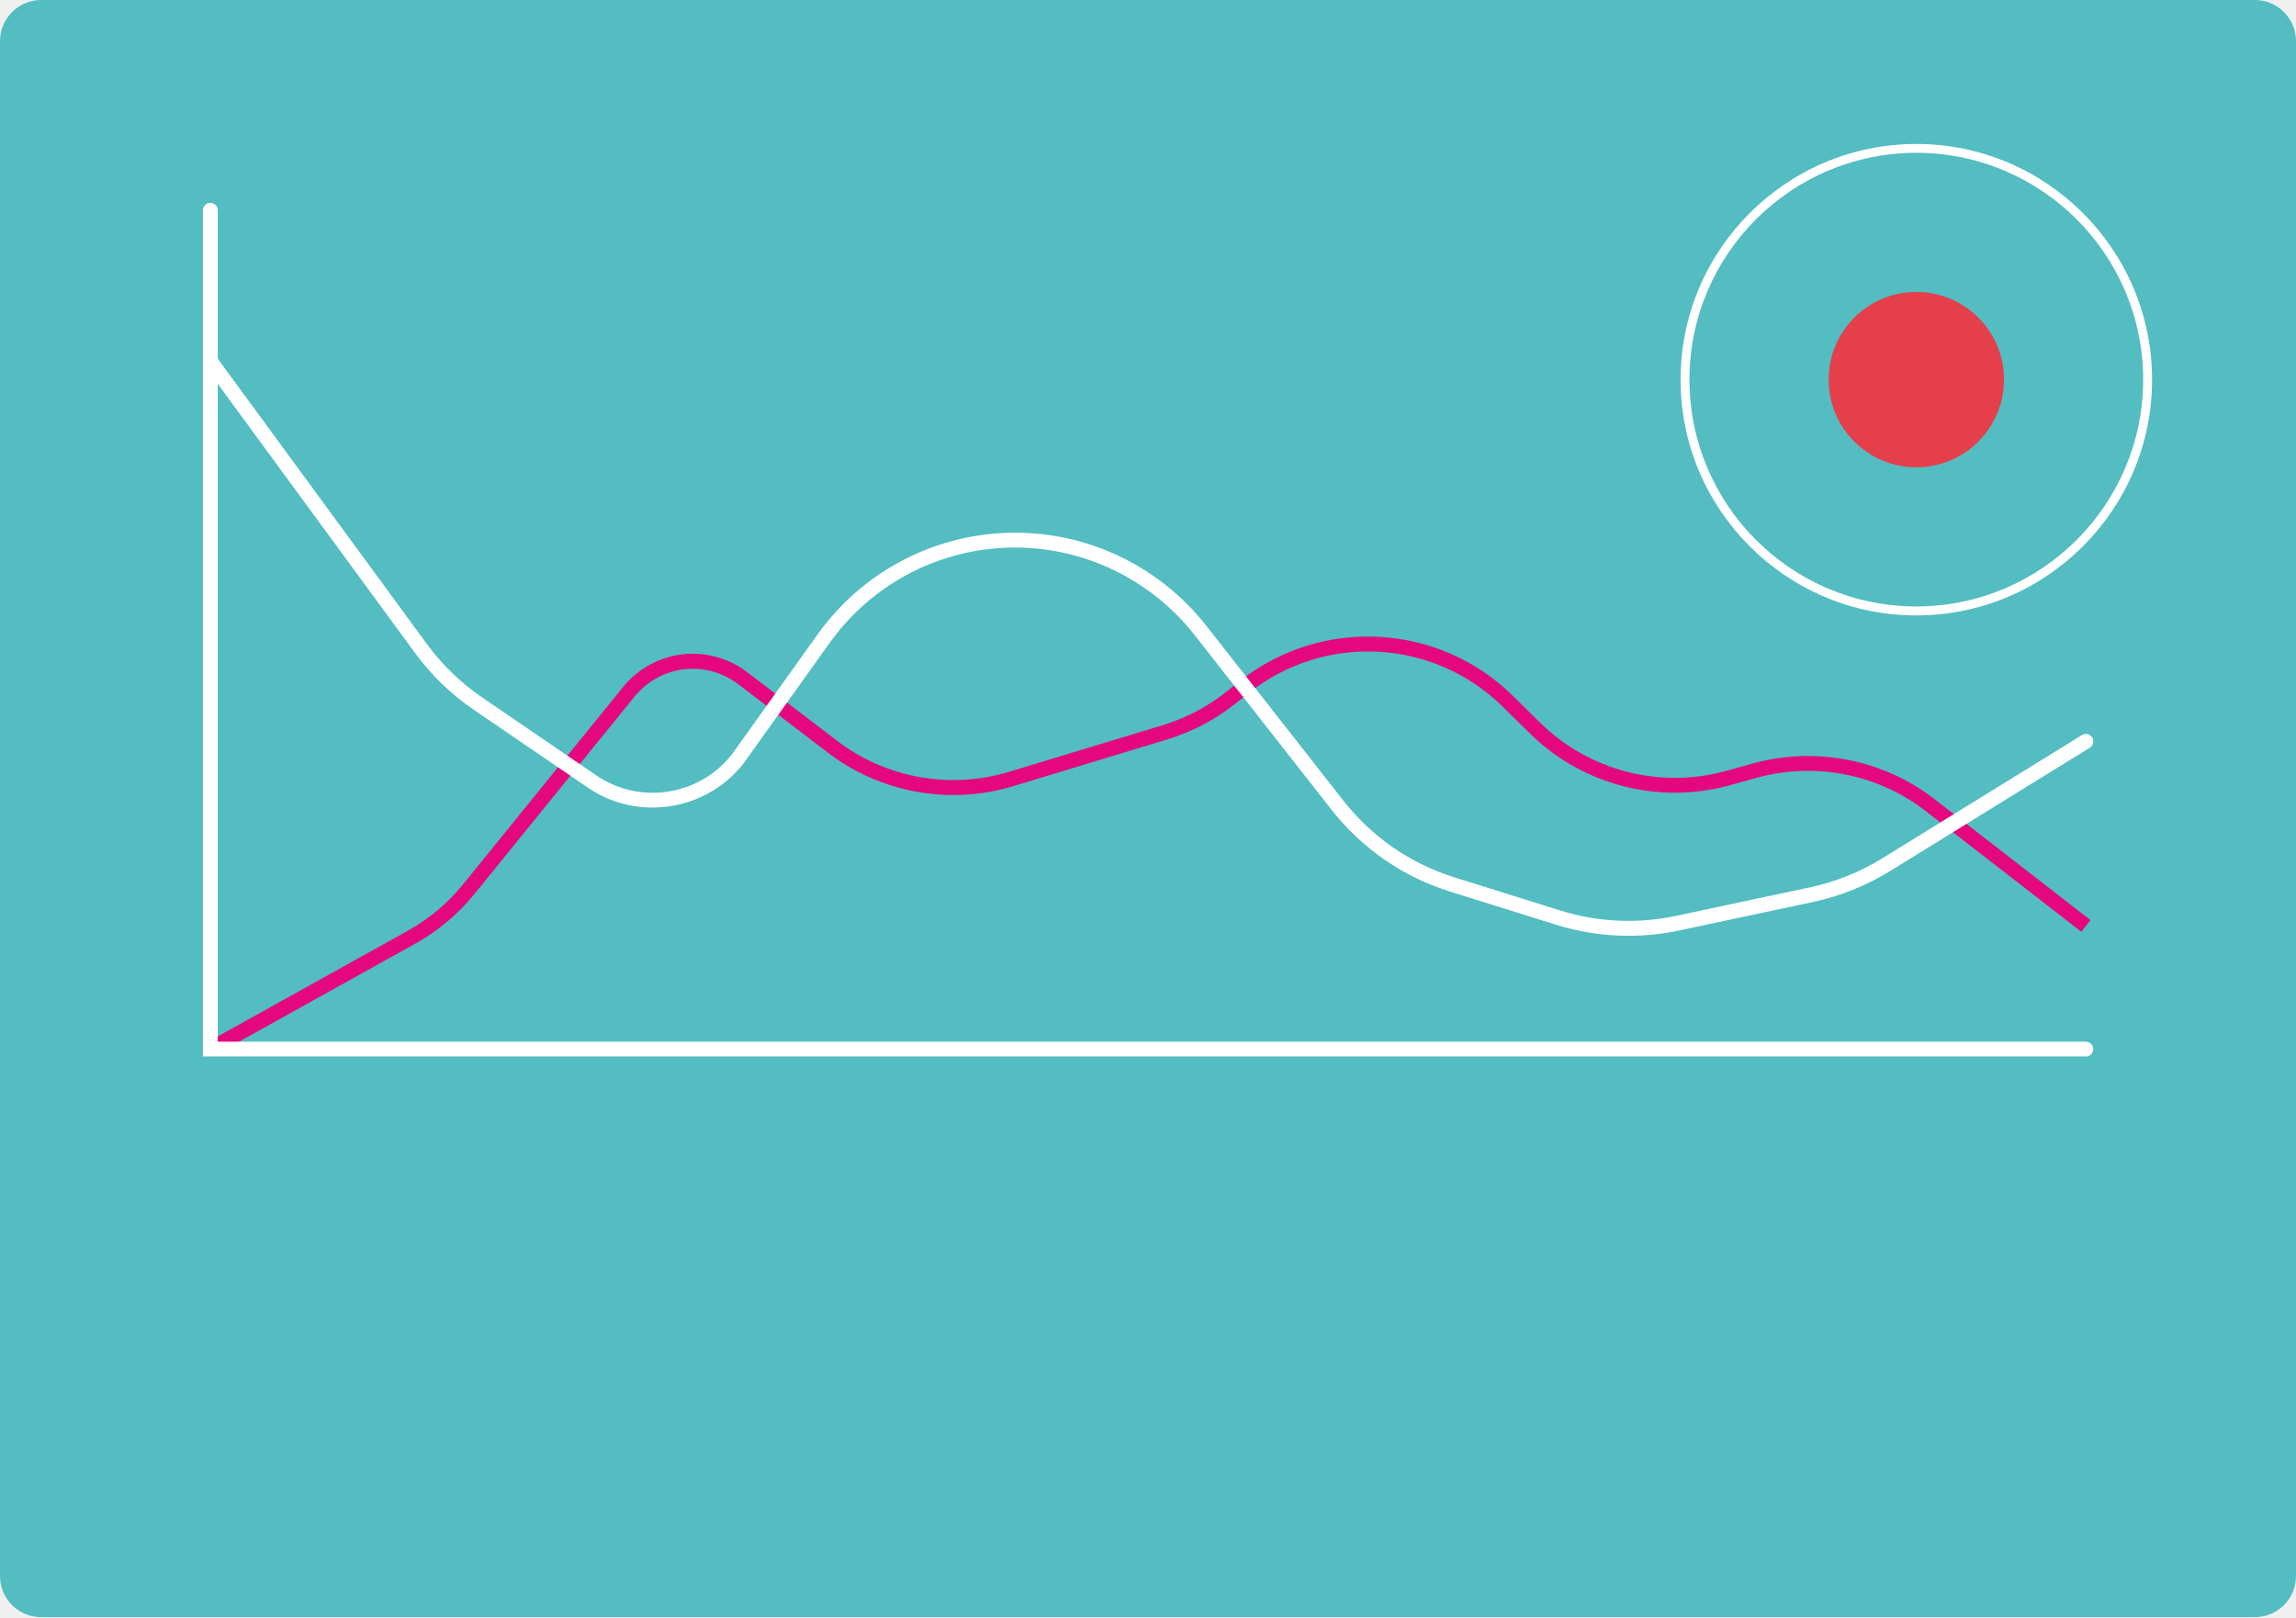
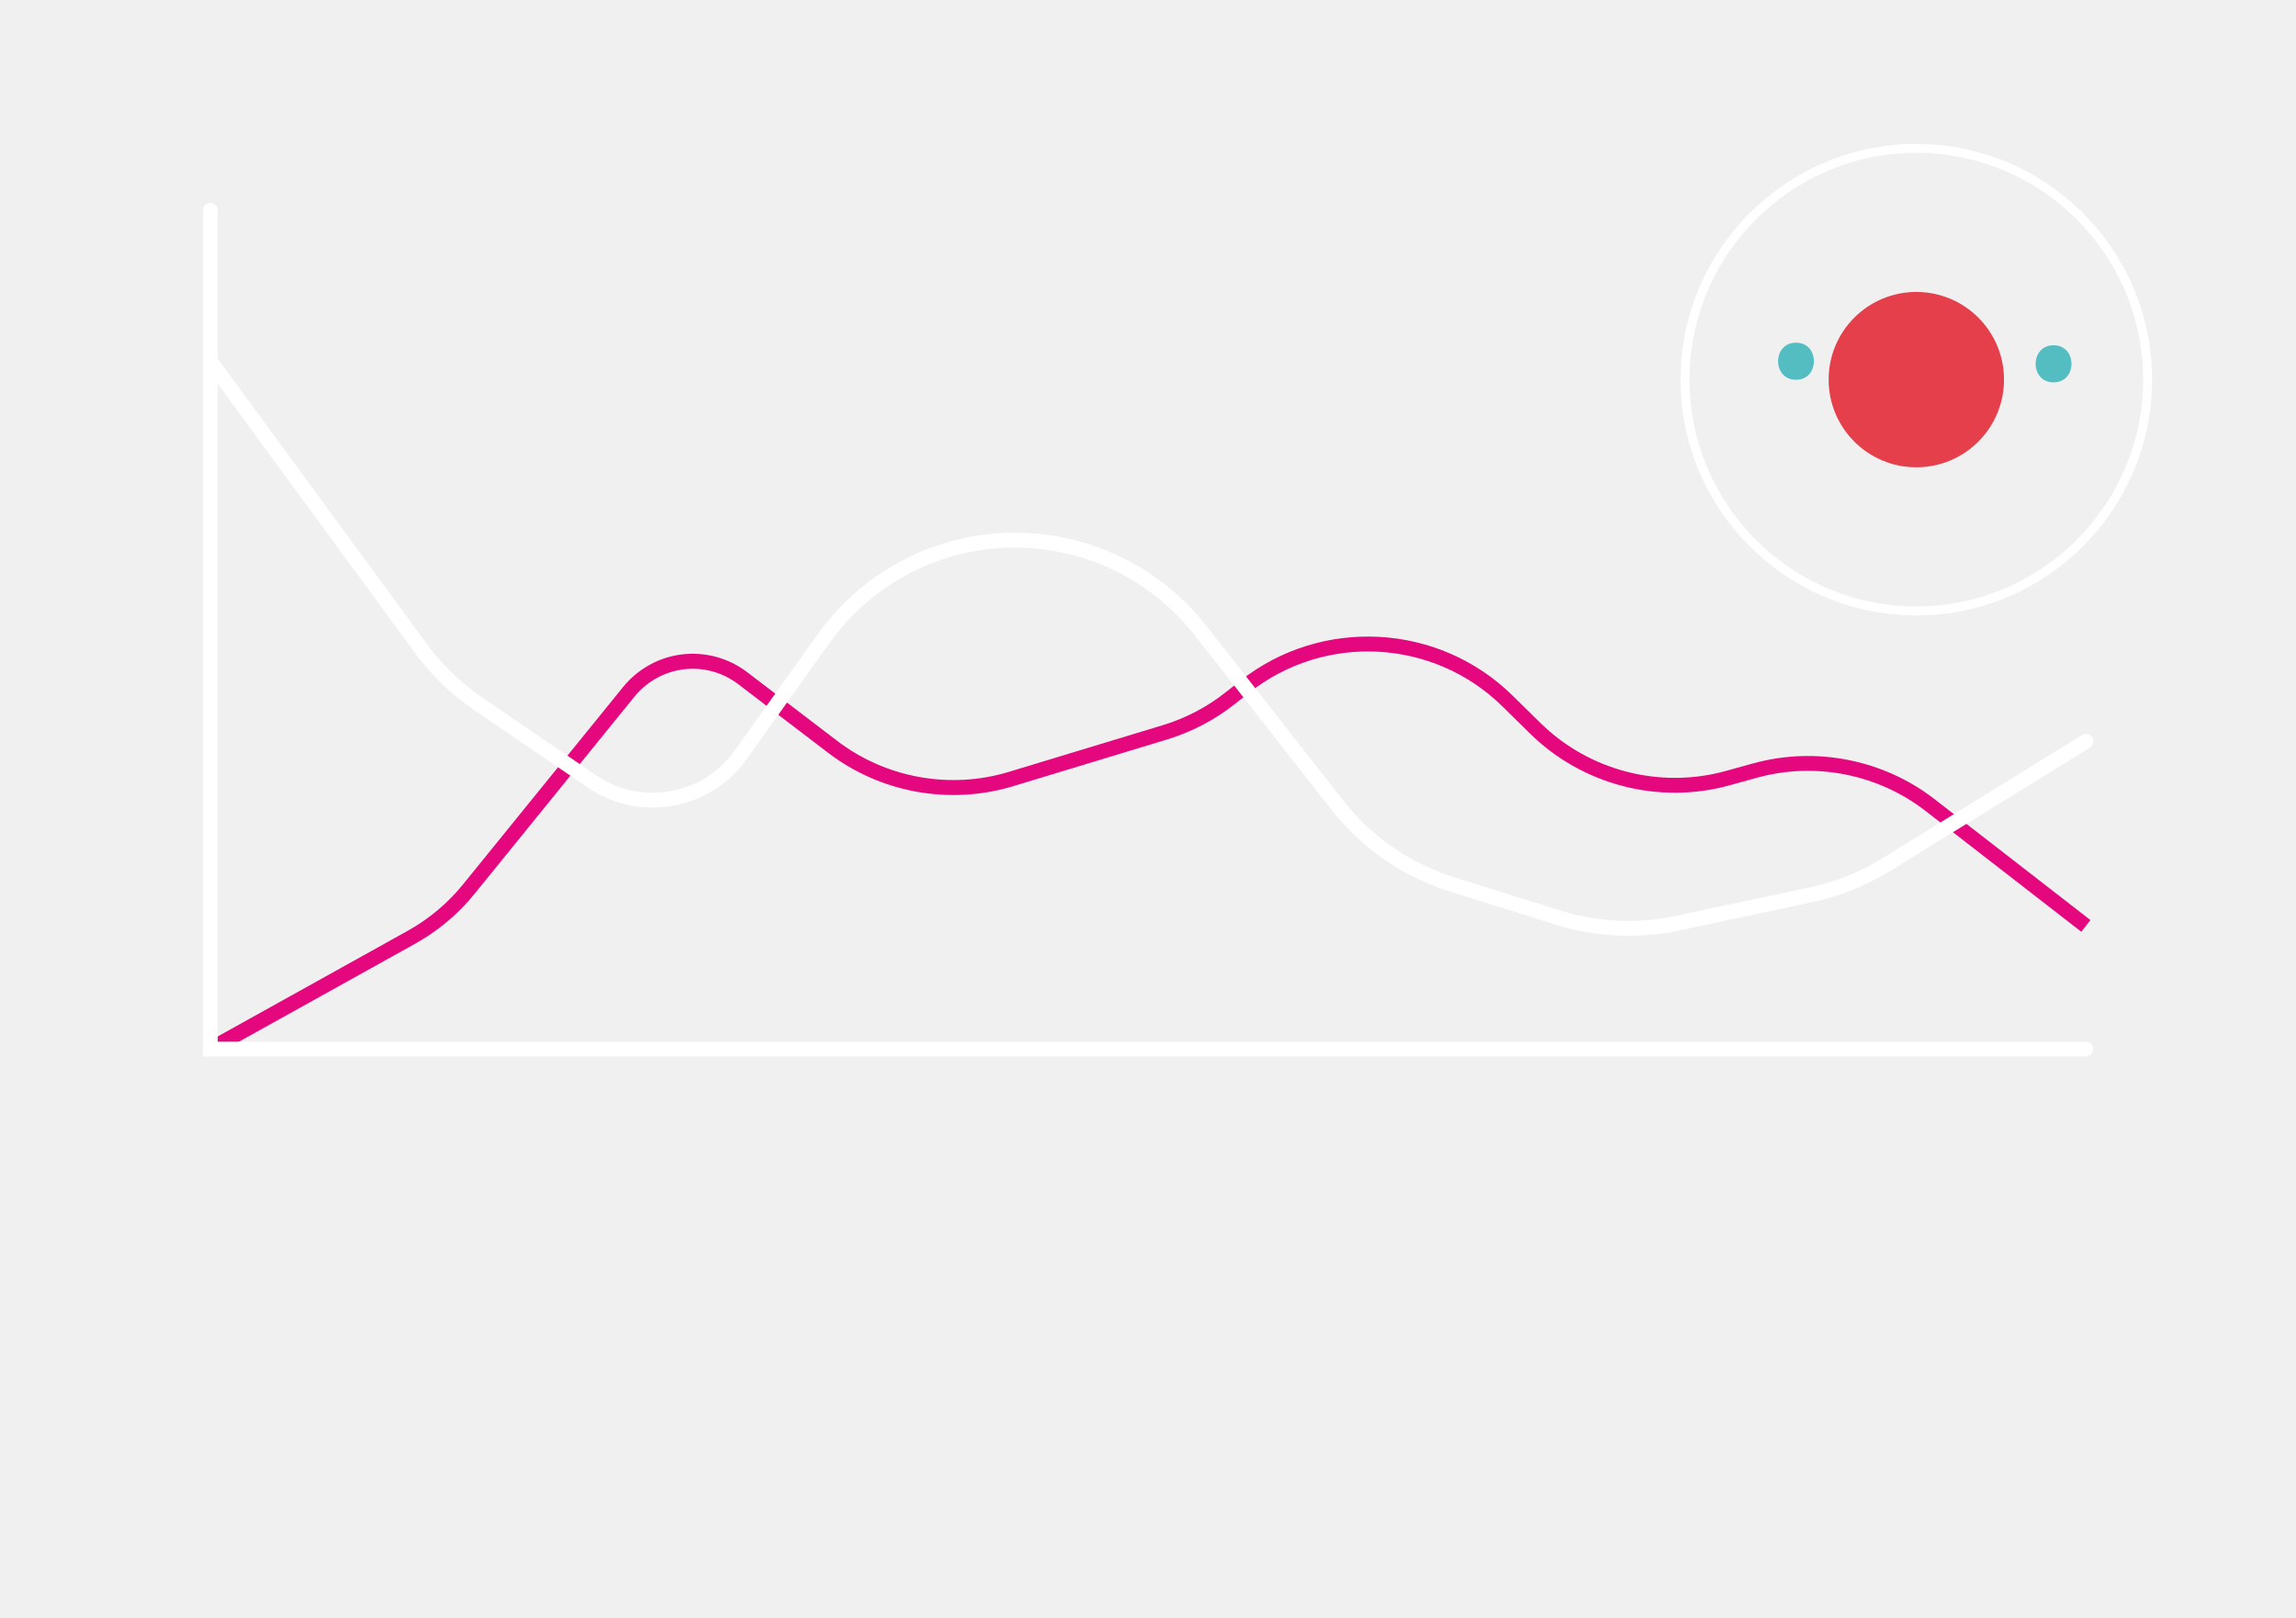
<svg xmlns="http://www.w3.org/2000/svg" id="Ebene_2" data-name="Ebene 2" viewBox="0 0 309.5 218.02">
  <defs>
    <style>
      .cls-1 {
        fill: #53bdc2;
      }

      .cls-2 {
        fill: #e5077d;
      }

      .cls-3 {
        fill: #fff;
      }

      .cls-4 {
        fill: #e53f4b;
      }
    </style>
  </defs>
  <g id="Ebene_1-2" data-name="Ebene 1">
-     <rect class="cls-1" width="309.5" height="218.02" rx="5.55" ry="5.55" />
    <path class="cls-3" d="M258.32,82.97c-17.53,0-31.78-14.26-31.78-31.78s14.26-31.78,31.78-31.78,31.78,14.26,31.78,31.78-14.26,31.78-31.78,31.78ZM258.32,20.6c-16.86,0-30.58,13.72-30.58,30.58s13.72,30.58,30.58,30.58,30.58-13.72,30.58-30.58-13.72-30.58-30.58-30.58Z" />
    <path class="cls-2" d="M28.83,142.31l-.97-1.75,27.08-15.06c2.89-1.61,5.42-3.73,7.5-6.3l21.53-26.55c4.16-5.13,11.54-6.01,16.79-2l12.09,9.23c6.58,5.02,15.23,6.58,23.15,4.18l20.73-6.29c3.09-.94,5.95-2.43,8.48-4.43l1.98-1.56c10.97-8.66,26.76-7.79,36.72,2.01l3.74,3.68c6.54,6.43,16.1,8.92,24.95,6.48l3.76-1.04c8.41-2.31,17.54-.51,24.43,4.84l21,16.29-1.23,1.58-21-16.29c-6.39-4.96-14.87-6.64-22.67-4.49l-3.76,1.04c-9.53,2.63-19.83-.05-26.88-6.98l-3.74-3.68c-9.25-9.09-23.89-9.9-34.08-1.86l-1.98,1.56c-2.73,2.16-5.81,3.76-9.14,4.78l-20.73,6.29c-8.54,2.59-17.86.91-24.95-4.5l-12.09-9.23c-4.39-3.35-10.54-2.61-14.02,1.67l-21.53,26.55c-2.24,2.77-4.96,5.05-8.08,6.78l-27.08,15.06Z" />
    <path class="cls-3" d="M219.5,126.16c-3.31,0-6.62-.5-9.79-1.5l-14.25-4.46c-6.35-1.99-11.87-5.81-15.98-11.04l-18.46-23.56c-4.41-5.62-10.68-9.56-17.67-11.08-12.01-2.61-24.39,2.17-31.53,12.17l-11.23,15.73c-4.85,6.8-14.41,8.5-21.31,3.79l-15.4-10.51c-3.08-2.1-5.75-4.68-7.95-7.69l-28.38-38.72c-.33-.45-.23-1.07.22-1.4.44-.33,1.07-.23,1.4.22l28.38,38.72c2.07,2.82,4.58,5.25,7.47,7.22l15.4,10.51c6.01,4.1,14.33,2.62,18.56-3.3l11.23-15.73c7.61-10.65,20.78-15.74,33.58-12.97,7.44,1.62,14.12,5.81,18.82,11.8l18.46,23.56c3.85,4.92,9.04,8.5,15,10.37l14.25,4.46c5.04,1.58,10.42,1.83,15.59.73l18.07-3.85c3.46-.74,6.74-2.05,9.75-3.91l26.92-16.62c.47-.29,1.09-.15,1.38.33.29.47.14,1.09-.33,1.38l-26.92,16.62c-3.2,1.98-6.7,3.38-10.38,4.17l-18.07,3.85c-2.24.48-4.53.71-6.81.71Z" />
    <path class="cls-3" d="M281.16,142.43H27.35V28.35c0-.55.45-1,1-1s1,.45,1,1v112.09h251.81c.55,0,1,.45,1,1s-.45,1-1,1Z" />
    <path class="cls-1" d="M242.1,51.2c3.22,0,3.22-5,0-5s-3.22,5,0,5h0Z" />
    <path class="cls-1" d="M276.82,51.55c3.22,0,3.22-5,0-5s-3.22,5,0,5h0Z" />
    <circle class="cls-4" cx="258.32" cy="51.18" r="11.82" />
  </g>
</svg>
